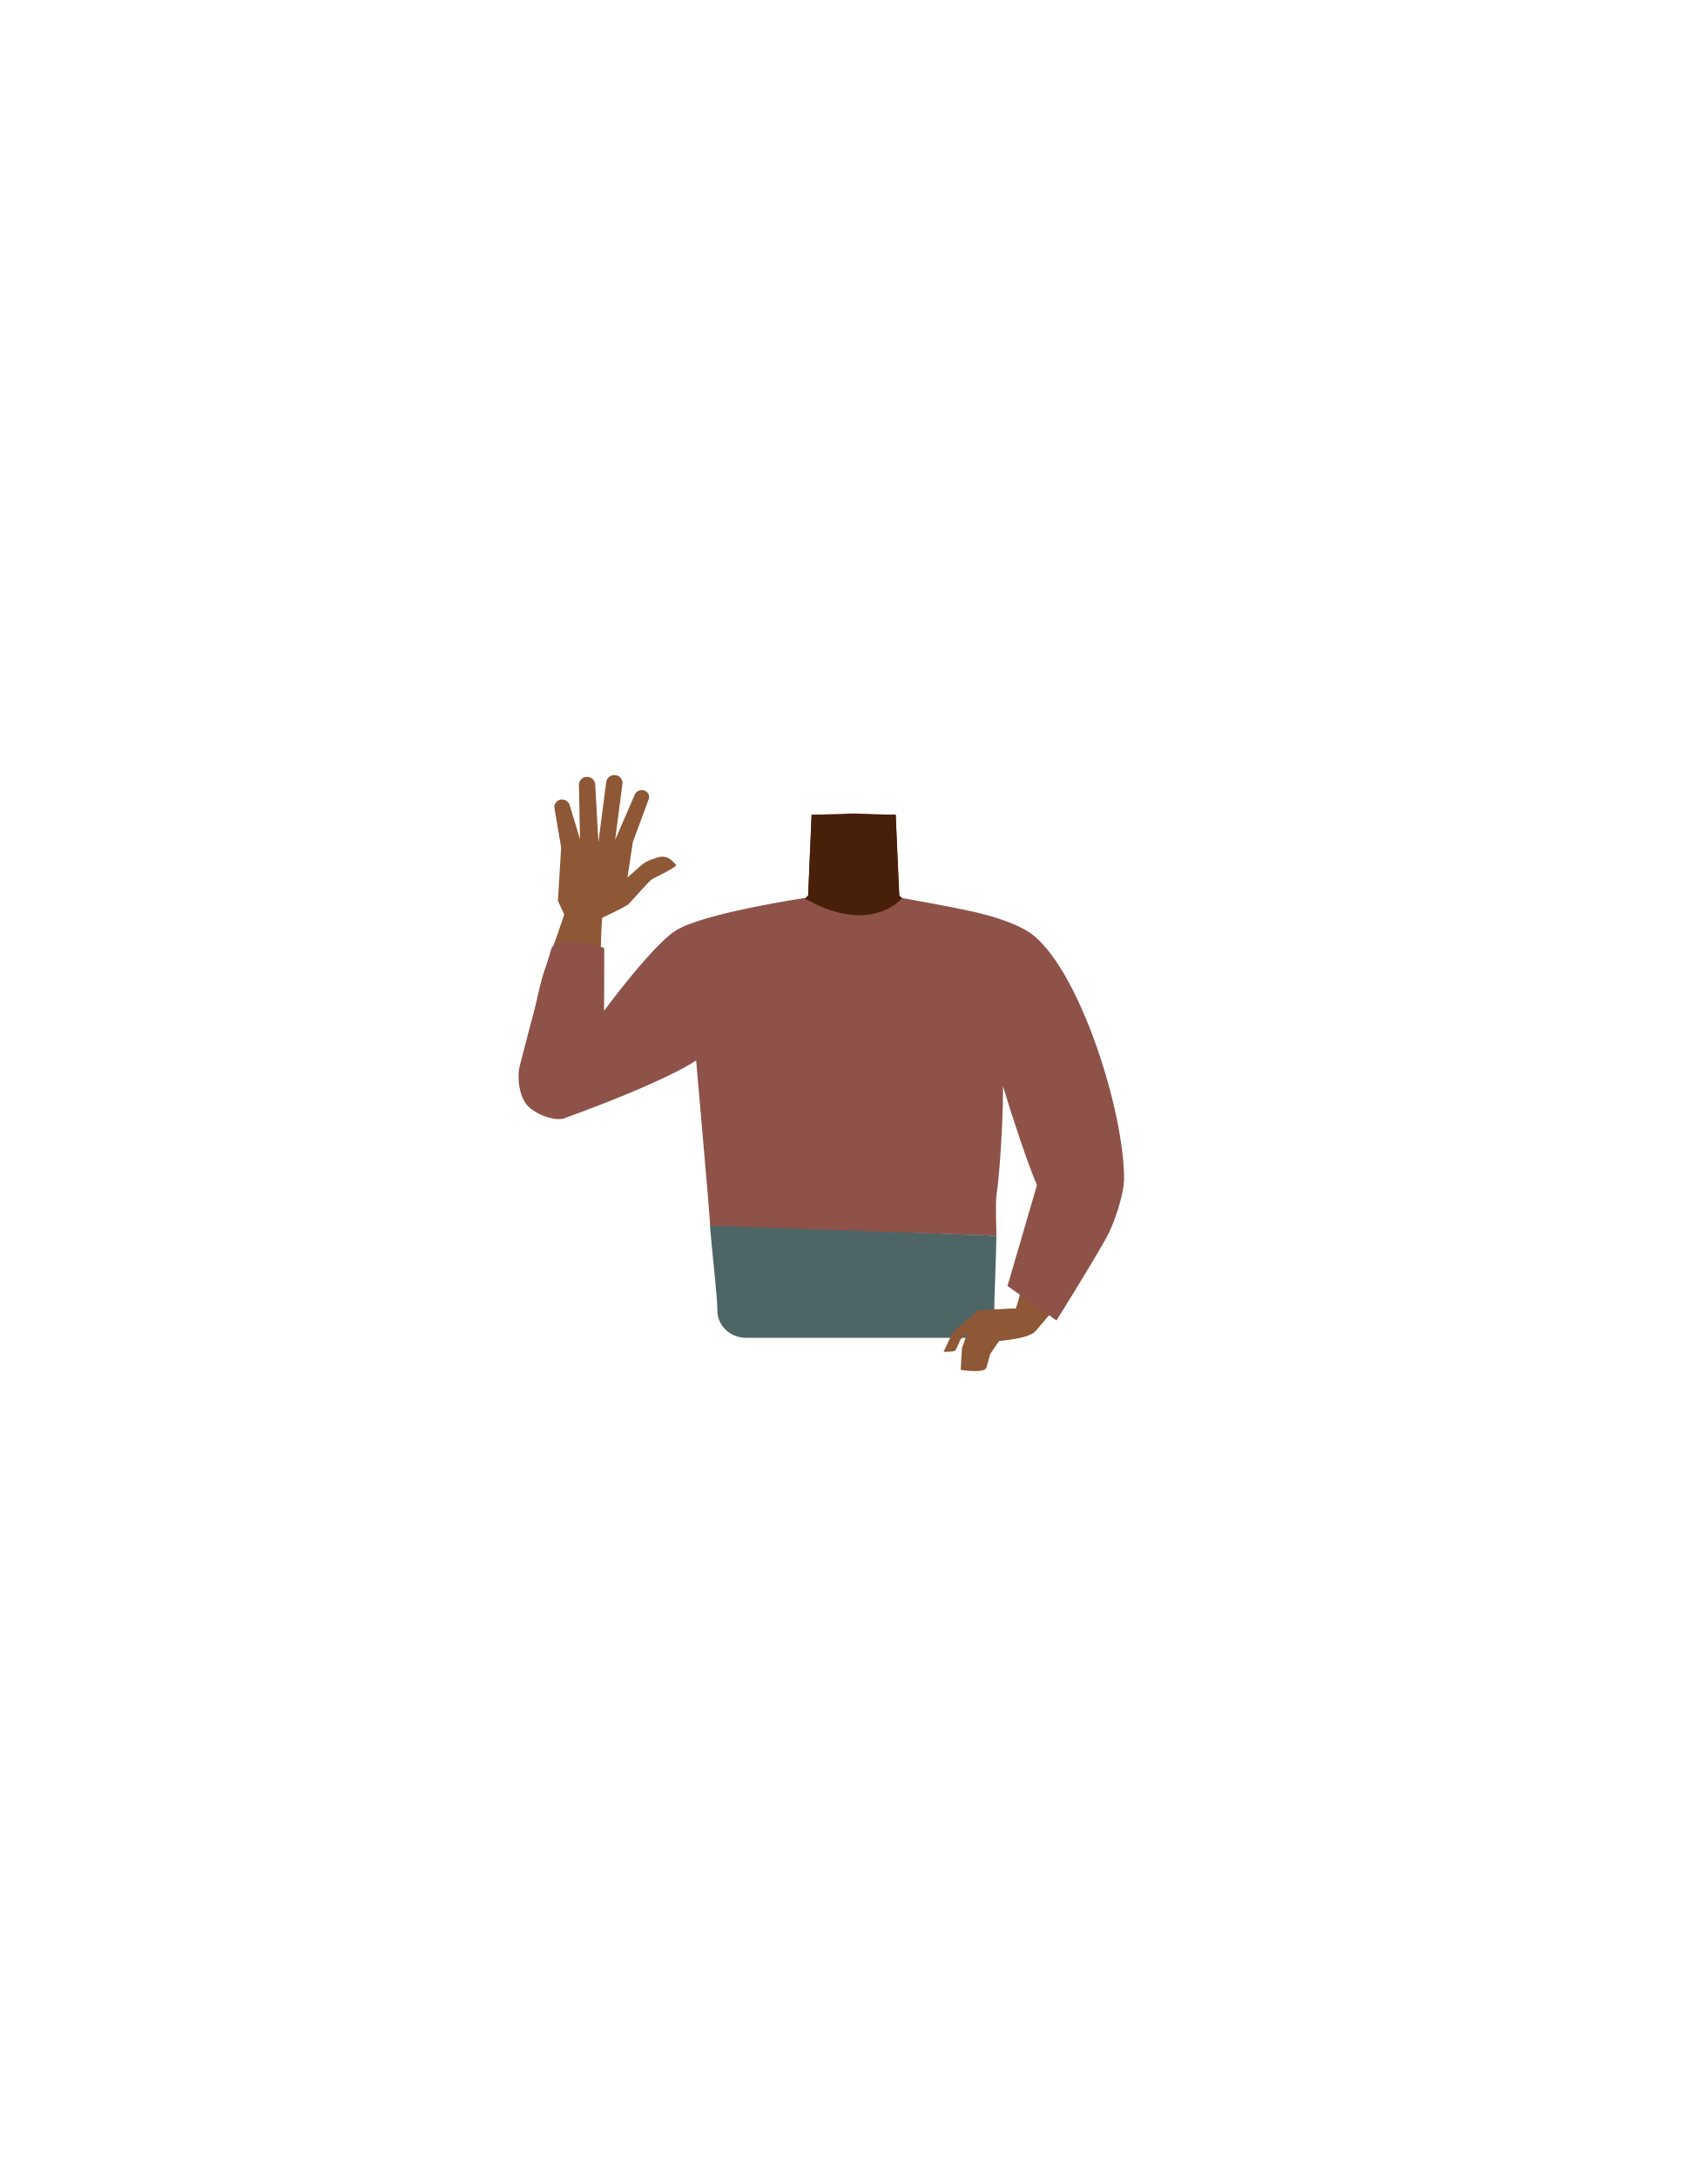
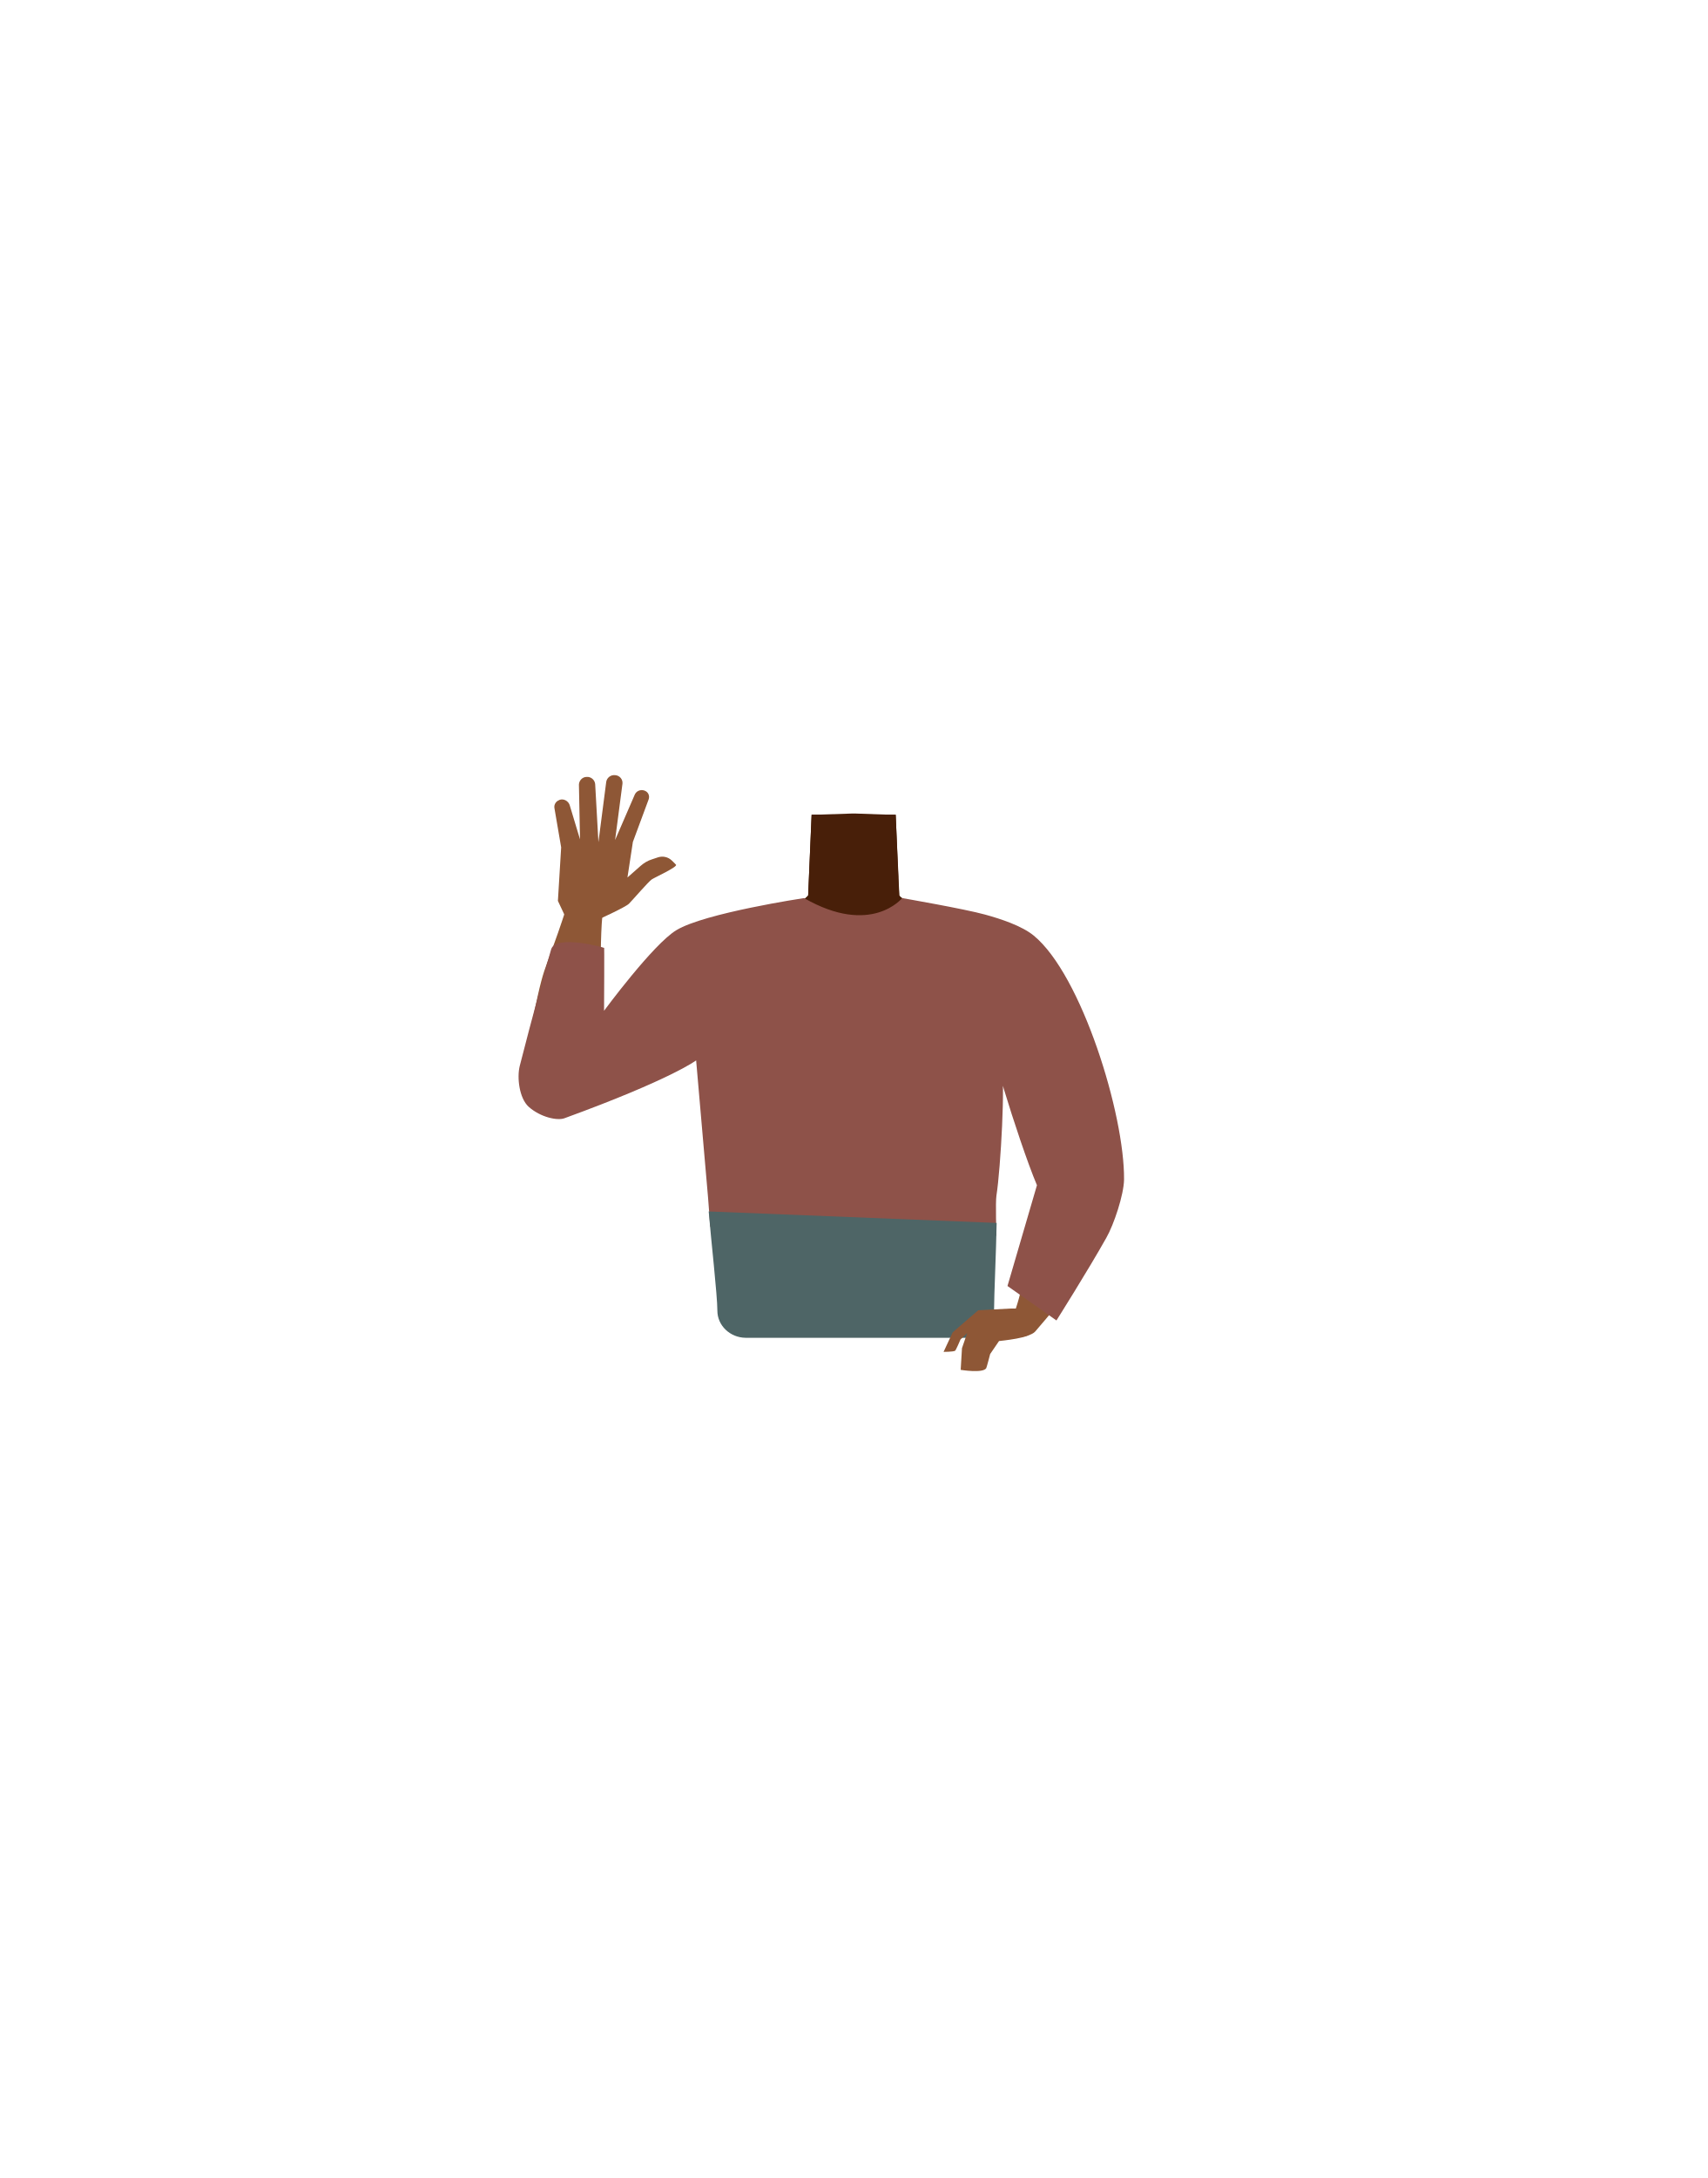
<svg xmlns="http://www.w3.org/2000/svg" version="1.1" id="Calque_1" x="0px" y="0px" viewBox="0 0 788 1005" style="enable-background:new 0 0 788 1005;" xml:space="preserve">
  <style type="text/css">
	.st0{fill:#481F09;}
	.st1{fill:#D68F72;}
	.st2{fill:#8E5736;}
	.st3{fill:#4E6566;}
	.st4{fill:#8E5249;}
</style>
  <g id="Calque_1_00000129885711243947108220000015607203155872324286_">
    <g id="Calque_12">
      <path class="st0" d="M465.8,460c0,0-0.1,3.9-9.3,10c-10.9,7.3-6.9,21.4-8.4,28.7c-1,4.9-9.9,17.3-13.7,16.6    c-10.8-2-16.9-16.2-26.7-20.4c-5.7-2.4-8.2-4.7-13.7-2c-5.5-2.8-8-0.5-13.7,2c-9.8,4.2-15.8,18.5-26.7,20.4    c-3.9,0.7-12.7-11.7-13.7-16.6c-1.5-7.3,2.5-21.4-8.4-28.7c-9.2-6.1-11.6-11-11.6-11c-7-17.1-6.1-26.8,3.9-29.8s29.4-7,38.6-10.1    c4.7-1.6,8.5-3.4,10.6-5.8l1.6-37.3l18.3-0.6h2.2l14.3,0.5l4,0.1l0.7,15.7l0.6,12.9v0.5l0.4,8.2c0.4,0.5,0.9,0.9,1.5,1.3    c2.7,2,6.8,3.2,11.6,4.2c6.5,1.3,30.5,8,37.8,9.4c3.1,0.6-2.8-0.9,0,0C475.8,431.1,472.8,442.8,465.8,460z" />
      <path class="st0" d="M416.5,414.5c-5.4,4.2-18.8,11.4-21.3,12.6c-8.2,3.9-28.3-5-32.8-8.1c4.7-1.6,8.5-3.4,10.6-5.8l1.6-37.3h38.8    l1.2,28.6v0.5l0.4,8.2C415.4,413.7,415.9,414.2,416.5,414.5z" />
    </g>
  </g>
  <path class="st1" d="M352.5,455.7c-18.9,22.7-62.6,33.7-75.6,44.2c-6.1,5-22.2,14.3-30.2,5.4l0,0c-9.8-11.9-6,3.1-0.6-2.2  c11-10.7,35.3-30.3,44.3-42.5c6.7-9.1,11.2-19.4,29-26.3c0,0,17.8-8,28.5,0.6C354.6,440.4,355.6,447.2,352.5,455.7L352.5,455.7z" />
  <path class="st2" d="M256.1,501.3c16,2.3,18.3-9.1,20.2-15.1c2-6.5,0-45.5,1.7-63.4c0.9-10.1,1.7-15.5-4.7-16.6  c-5.8-1-10.5,8.5-11.8,12.5c-12.3,37.6-9.1,19.2-18.3,64.8C239.5,502.2,252,500.7,256.1,501.3z" />
  <path class="st2" d="M276.8,424c0,0,11.9-5.4,13.5-7s9-10.2,10.5-11.2s12.1-5.8,11.2-6.8c-0.3-0.4-1.2-1.2-2-2  c-1.7-1.6-4.1-2.1-6.3-1.4l-2.7,0.9c-2,0.6-3.8,1.7-5.4,3.1l-6,5.3l2.5-16.4l7.3-19.7c0.5-1.5-0.1-3.1-1.5-3.8l0,0  c-1.7-0.9-3.9-0.3-4.8,1.4c0,0.1-0.1,0.1-0.1,0.2l-9.1,21l3.4-26c0.2-2-1.3-3.7-3.2-3.9H284l0,0c-2-0.3-3.9,1.1-4.2,3.1l-3.6,27.8  l-1.5-26.8c-0.2-2-2-3.5-4-3.3h-0.1l0,0c-1.9,0.1-3.3,1.7-3.4,3.5l0.5,25.3l-4.8-15.9c-0.7-1.9-2.8-3-4.7-2.3c0,0-0.1,0-0.1,0.1l0,0  c-1.5,0.5-2.5,2.1-2.2,3.7L259,391l-1.5,24.7l3.1,6.6L276.8,424z" />
  <path class="st3" d="M440.6,451.5c1.8,19.7,8.5,26.6,16.1,33c31,26,28.7,68.8,20.9,59.1c4.5,5.6,17.5,17.2,27.7,11.2l0,0  c12.7-8.3,3.9-23.7,0.1-29.5c-7.6-11.7-19.1-73.1-34.4-82.9c0,0-15-10.8-27.6-5.6C435.3,440.2,439.9,443.3,440.6,451.5L440.6,451.5z  " />
  <path class="st2" d="M505.2,531.8c-10.4-5.7-18,2.7-23.5,10.8c-3.9,5.7-7,52.2-15.8,68.2c-5,9-14,1.3-8.5,4.6c5,3,17.6,2.2,20.4-1  c29-33.7,23-30.5,33.4-57.8C518.1,538.8,508.8,533.8,505.2,531.8z" />
  <path class="st4" d="M254.4,438c-1.7,5.5-9.1,32.6-14.5,53.8c-1.4,5.5-0.2,15,4.1,18.9c5.5,4.9,13.3,6.5,16.5,5.3  c49.4-18,60.8-26.7,60.8-26.7s5.2,59.8,5.5,63.3s1,13.5,1,13.5l132.1,4.1c0,0-0.5-15.6,0-18.5c2-12.8,4.2-53.6,2.3-58.3  c-10-26,7.6,32.7,16.4,53.5L465,593.4l22.6,15.9c0,0,14.7-23.3,23-38.1c3.5-6.1,8.1-19.9,8.2-26.9c0.3-30-19.6-94.5-41.7-112.6  c-5.5-4.5-15.2-7.7-22.5-9.7c-9.4-2.6-38.2-7.6-38.2-7.6s-14.3,17.8-45.3,0l0,0c0,0-45.9,6.9-58.9,14.8  c-10.7,6.4-33.4,37.2-33.4,37.2s0.2-32.5,0-29C279,437.2,256.5,431.1,254.4,438z" />
  <g id="Calque_10">
-     <path class="st3" d="M331.1,604.8L331.1,604.8c0-7-2.5-27-3.4-39.3l132.2,4.7c-0.2,12.3-1,27.6-1,34.6l0,0c0,7-5.8,12.5-13,12.5   H344.1C336.9,617.2,331.1,611.6,331.1,604.8z" />
+     <path class="st3" d="M331.1,604.8L331.1,604.8c0-7-3-33.5-4-45.8l132.9,5.3c-0.2,12.3-1.2,33.5-1.2,40.5l0,0c0,7-5.8,12.5-13,12.5   H344.1C336.9,617.2,331.1,611.6,331.1,604.8z" />
  </g>
  <path class="st2" d="M435.5,623.8l4.2-9l11.8-10.2l15-0.8h4.2c0,0,7.8,4.6,7.5,6.7c-0.3,3.1-6.3,0.5-2.8,4.2  c2.2,2.5-14.3,4.1-14.3,4.1l-4.1,6c0,0-1.6,6.2-1.8,6.5c-1.4,2.5-11.8,0.8-11.8,0.8l0.6-10l2.4-7l-3.1,3c0,0-2.1,5-2.5,5.2  C439.8,623.8,435.5,623.8,435.5,623.8z" />
</svg>
